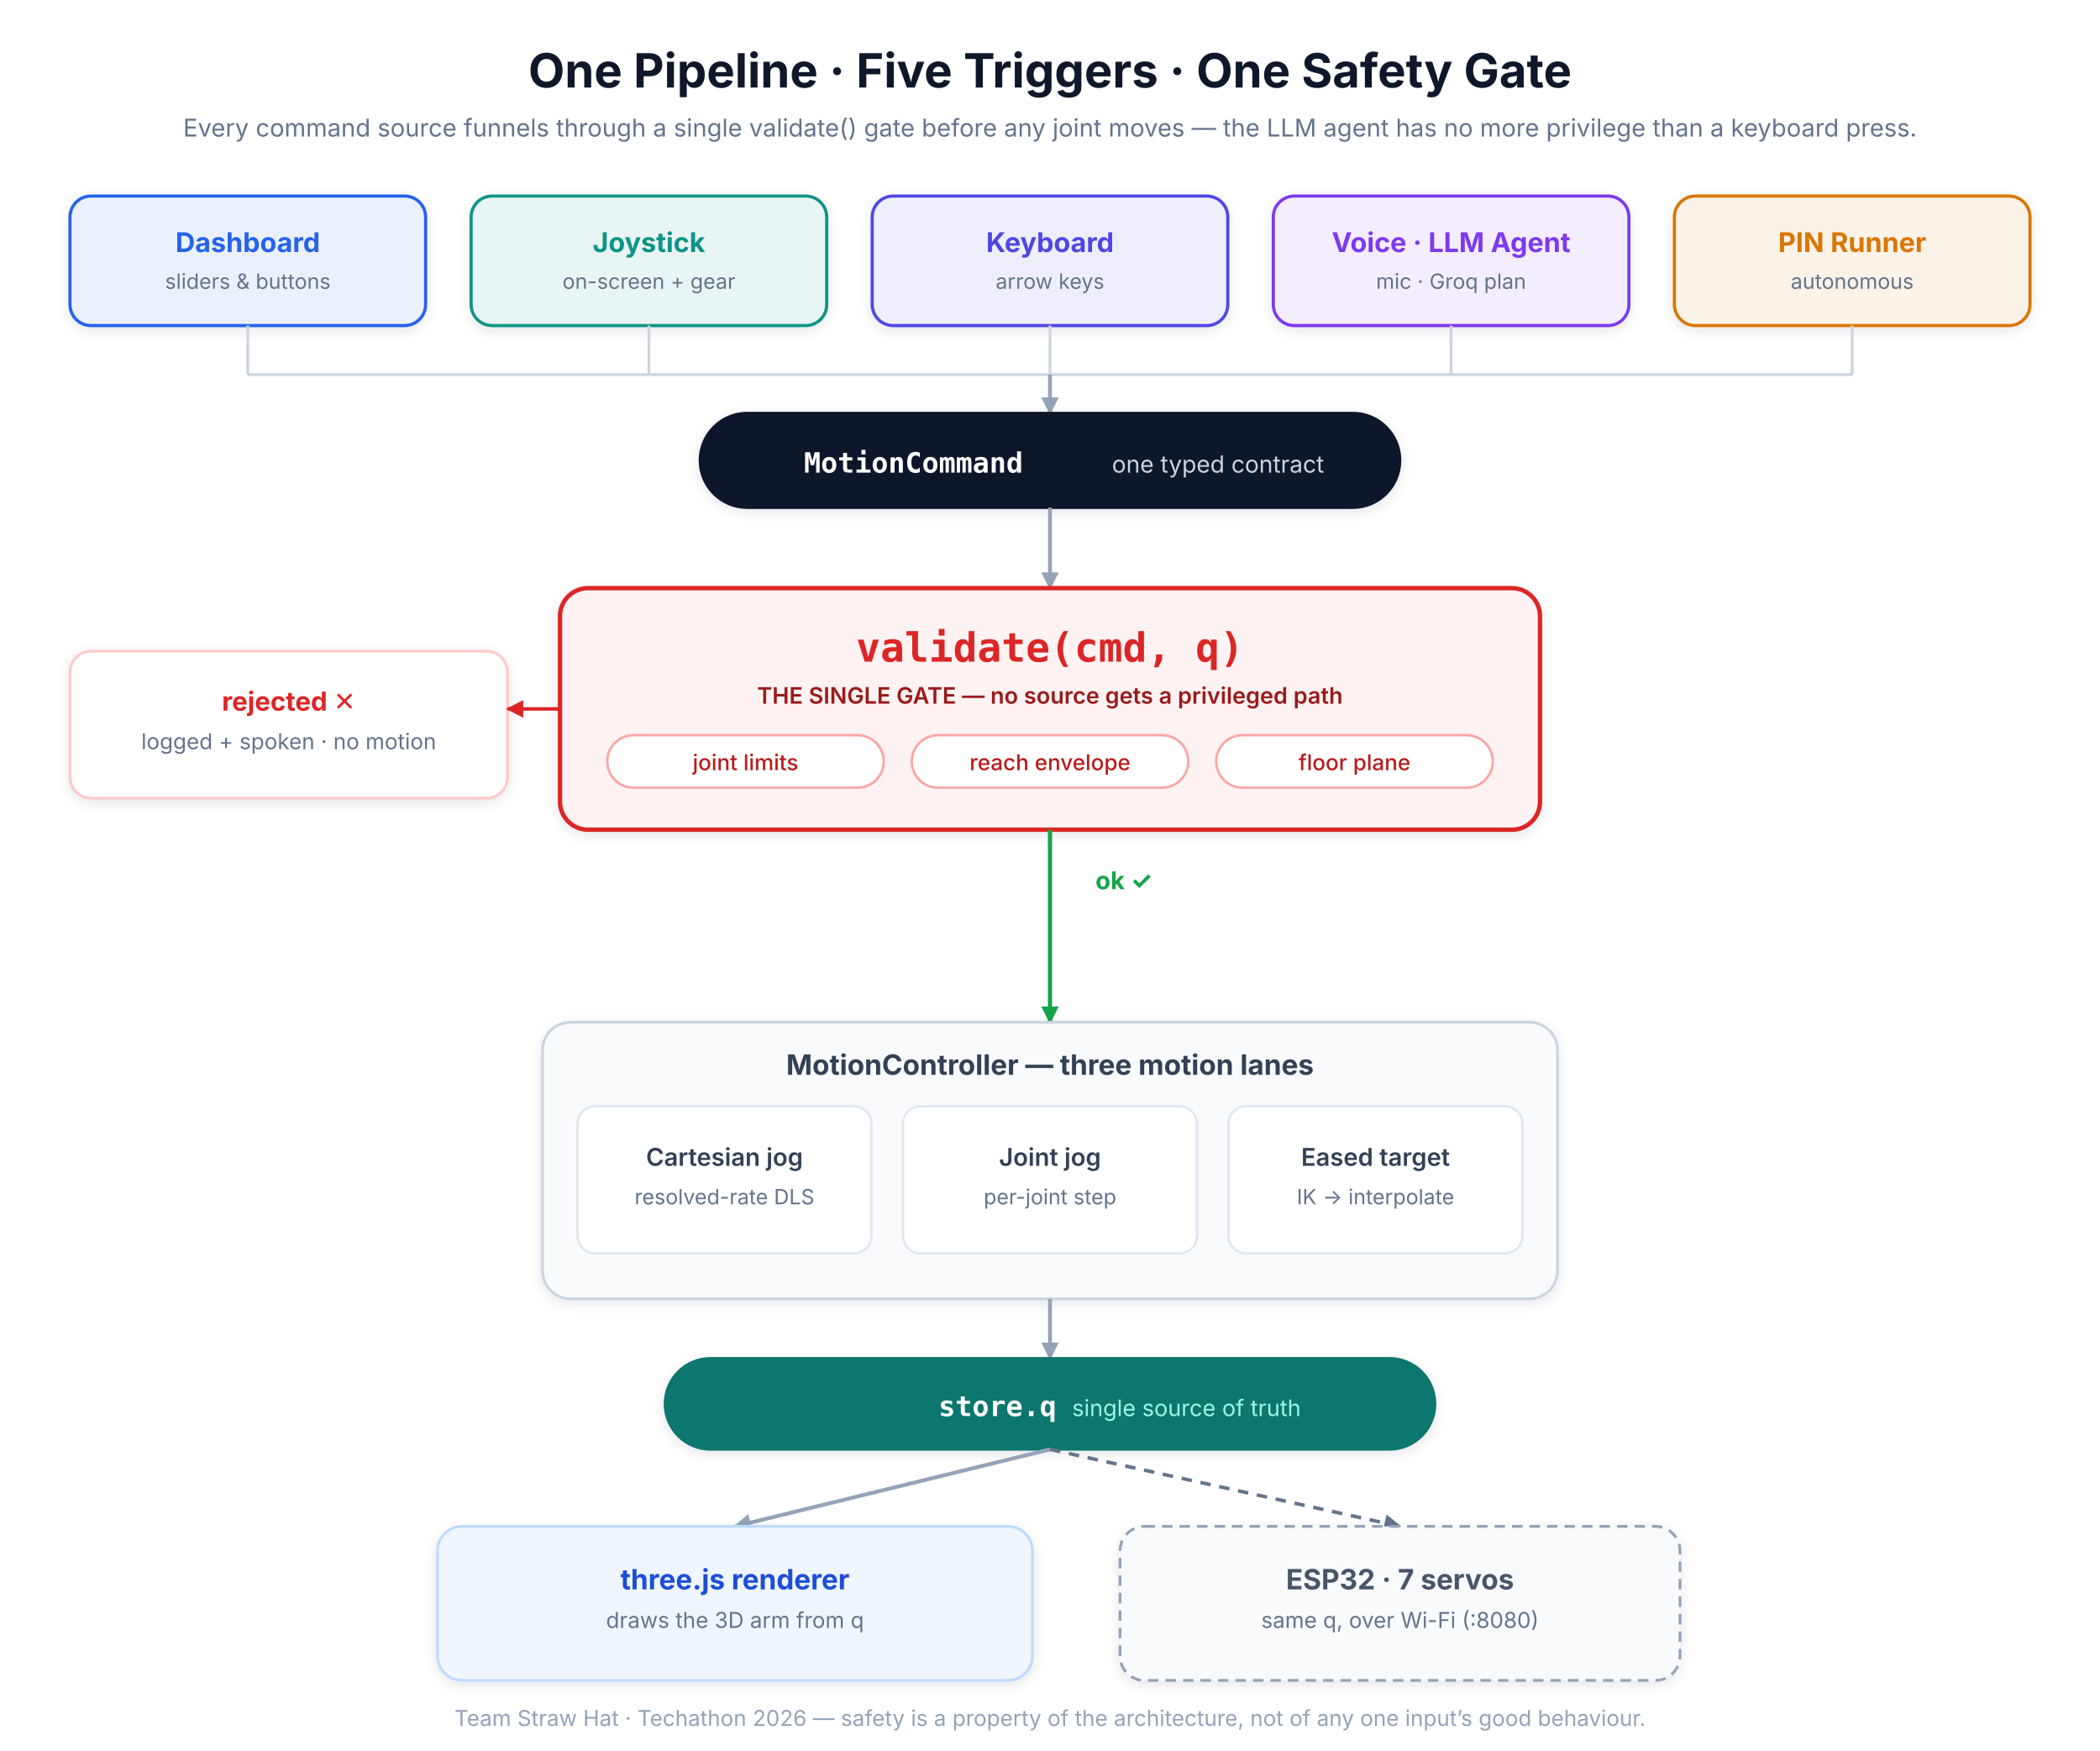
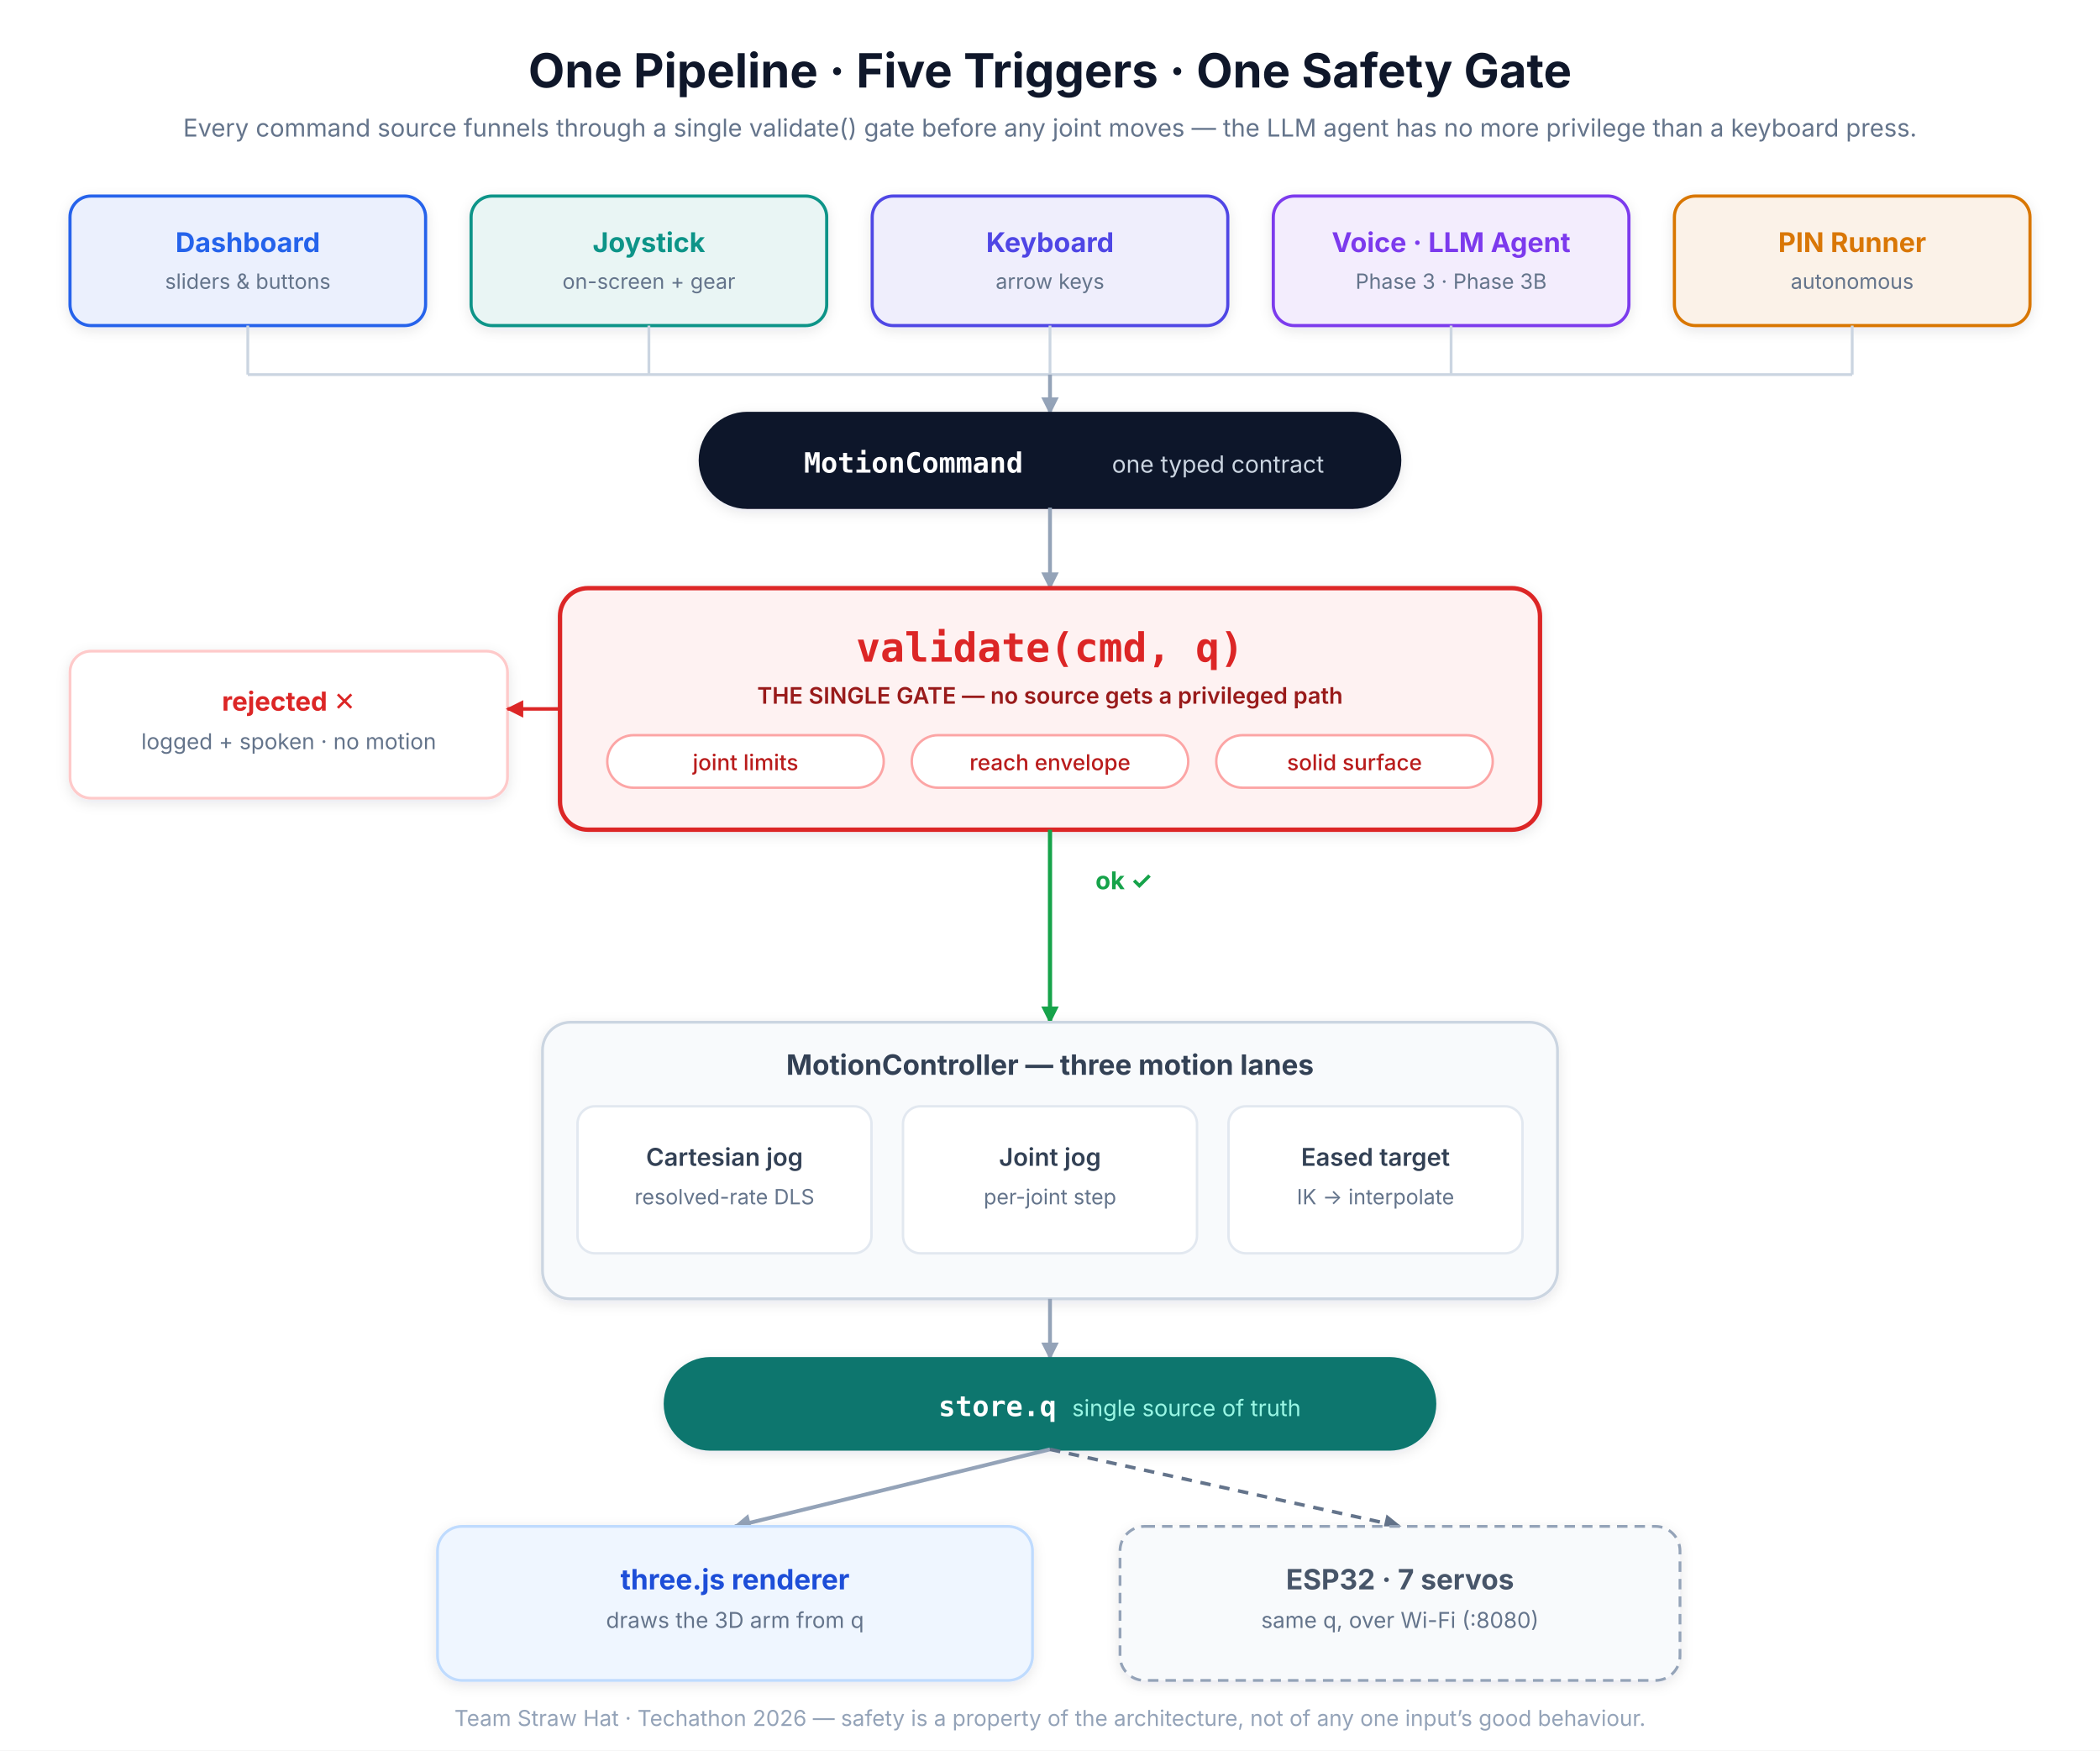
<svg xmlns="http://www.w3.org/2000/svg" viewBox="0 0 1200 1000" width="1200" height="1000">
  <defs>
    <filter id="sh" x="-25%" y="-25%" width="150%" height="150%">
      <feDropShadow dx="0" dy="2" stdDeviation="3.5" flood-color="#0f172a" flood-opacity="0.10" />
    </filter>
    <marker id="arr" markerUnits="userSpaceOnUse" markerWidth="13" markerHeight="13" refX="10" refY="6" orient="auto">
      <path d="M1,1 L11,6 L1,11 z" fill="#94a3b8" />
    </marker>
    <marker id="arrG" markerUnits="userSpaceOnUse" markerWidth="13" markerHeight="13" refX="10" refY="6" orient="auto">
      <path d="M1,1 L11,6 L1,11 z" fill="#16a34a" />
    </marker>
    <marker id="arrR" markerUnits="userSpaceOnUse" markerWidth="13" markerHeight="13" refX="10" refY="6" orient="auto">
      <path d="M1,1 L11,6 L1,11 z" fill="#dc2626" />
    </marker>
    <marker id="arrD" markerUnits="userSpaceOnUse" markerWidth="13" markerHeight="13" refX="10" refY="6" orient="auto">
      <path d="M1,1 L11,6 L1,11 z" fill="#64748b" />
    </marker>
  </defs>
  <rect x="0" y="0" width="1200" height="1000" fill="#ffffff" />
  <text x="600" y="50" font-family="'Inter','Segoe UI',system-ui,-apple-system,'Helvetica Neue',sans-serif" font-size="27" font-weight="700" fill="#0f172a" text-anchor="middle">One Pipeline · Five Triggers · One Safety Gate</text>
  <text x="600" y="78" font-family="'Inter','Segoe UI',system-ui,-apple-system,'Helvetica Neue',sans-serif" font-size="14" font-weight="400" fill="#64748b" text-anchor="middle">Every command source funnels through a single validate() gate before any joint moves — the LLM agent has no more privilege than a keyboard press.</text>
  <rect x="40" y="112" width="203.2" height="74" rx="12" ry="12" fill="#fff" stroke="#2563eb" stroke-width="1.8" filter="url(#sh)" />
  <rect x="40" y="112" width="203.2" height="74" rx="12" ry="12" fill="#2563eb" fill-opacity="0.09" />
  <text x="141.6" y="144" font-family="'Inter','Segoe UI',system-ui,-apple-system,'Helvetica Neue',sans-serif" font-size="15.5" font-weight="650" fill="#2563eb" text-anchor="middle">Dashboard</text>
  <text x="141.6" y="165" font-family="'Inter','Segoe UI',system-ui,-apple-system,'Helvetica Neue',sans-serif" font-size="12" font-weight="400" fill="#64748b" text-anchor="middle">sliders &amp; buttons</text>
  <rect x="269.2" y="112" width="203.2" height="74" rx="12" ry="12" fill="#fff" stroke="#0d9488" stroke-width="1.8" filter="url(#sh)" />
  <rect x="269.2" y="112" width="203.2" height="74" rx="12" ry="12" fill="#0d9488" fill-opacity="0.09" />
  <text x="370.8" y="144" font-family="'Inter','Segoe UI',system-ui,-apple-system,'Helvetica Neue',sans-serif" font-size="15.5" font-weight="650" fill="#0d9488" text-anchor="middle">Joystick</text>
  <text x="370.8" y="165" font-family="'Inter','Segoe UI',system-ui,-apple-system,'Helvetica Neue',sans-serif" font-size="12" font-weight="400" fill="#64748b" text-anchor="middle">on-screen + gear</text>
  <rect x="498.4" y="112" width="203.2" height="74" rx="12" ry="12" fill="#fff" stroke="#4f46e5" stroke-width="1.8" filter="url(#sh)" />
  <rect x="498.4" y="112" width="203.2" height="74" rx="12" ry="12" fill="#4f46e5" fill-opacity="0.09" />
  <text x="600" y="144" font-family="'Inter','Segoe UI',system-ui,-apple-system,'Helvetica Neue',sans-serif" font-size="15.5" font-weight="650" fill="#4f46e5" text-anchor="middle">Keyboard</text>
  <text x="600" y="165" font-family="'Inter','Segoe UI',system-ui,-apple-system,'Helvetica Neue',sans-serif" font-size="12" font-weight="400" fill="#64748b" text-anchor="middle">arrow keys</text>
  <rect x="727.6" y="112" width="203.2" height="74" rx="12" ry="12" fill="#fff" stroke="#7c3aed" stroke-width="1.8" filter="url(#sh)" />
  <rect x="727.6" y="112" width="203.2" height="74" rx="12" ry="12" fill="#7c3aed" fill-opacity="0.09" />
  <text x="829.2" y="144" font-family="'Inter','Segoe UI',system-ui,-apple-system,'Helvetica Neue',sans-serif" font-size="15.5" font-weight="650" fill="#7c3aed" text-anchor="middle">Voice · LLM Agent</text>
-   <text x="829.2" y="165" font-family="'Inter','Segoe UI',system-ui,-apple-system,'Helvetica Neue',sans-serif" font-size="12" font-weight="400" fill="#64748b" text-anchor="middle">mic · Groq plan</text>
+   <text x="829.2" y="165" font-family="'Inter','Segoe UI',system-ui,-apple-system,'Helvetica Neue',sans-serif" font-size="12" font-weight="400" fill="#64748b" text-anchor="middle">Phase 3 · Phase 3B</text>
  <rect x="956.8" y="112" width="203.2" height="74" rx="12" ry="12" fill="#fff" stroke="#d97706" stroke-width="1.8" filter="url(#sh)" />
  <rect x="956.8" y="112" width="203.2" height="74" rx="12" ry="12" fill="#d97706" fill-opacity="0.09" />
  <text x="1058.4" y="144" font-family="'Inter','Segoe UI',system-ui,-apple-system,'Helvetica Neue',sans-serif" font-size="15.5" font-weight="650" fill="#d97706" text-anchor="middle">PIN Runner</text>
  <text x="1058.4" y="165" font-family="'Inter','Segoe UI',system-ui,-apple-system,'Helvetica Neue',sans-serif" font-size="12" font-weight="400" fill="#64748b" text-anchor="middle">autonomous</text>
  <path d="M141.6,186 L141.6,214" fill="none" stroke="#cbd5e1" stroke-width="1.6" />
  <path d="M370.8,186 L370.8,214" fill="none" stroke="#cbd5e1" stroke-width="1.6" />
  <path d="M600,186 L600,214" fill="none" stroke="#cbd5e1" stroke-width="1.6" />
  <path d="M829.2,186 L829.2,214" fill="none" stroke="#cbd5e1" stroke-width="1.6" />
  <path d="M1058.4,186 L1058.4,214" fill="none" stroke="#cbd5e1" stroke-width="1.6" />
  <path d="M141.6,214 L1058.4,214" fill="none" stroke="#cbd5e1" stroke-width="1.6" />
  <path d="M600,214 L600,236" fill="none" stroke="#94a3b8" stroke-width="2.2" marker-end="url(#arr)" />
  <rect x="400" y="236" width="400" height="54" rx="27" ry="27" fill="#0f172a" stroke="#0f172a" stroke-width="1.5" filter="url(#sh)" />
  <text x="522" y="270" font-family="'SF Mono','JetBrains Mono','Menlo','Consolas',monospace" font-size="16" font-weight="700" fill="#fff" text-anchor="middle">MotionCommand</text>
  <text x="696" y="270" font-family="'Inter','Segoe UI',system-ui,-apple-system,'Helvetica Neue',sans-serif" font-size="13.5" font-weight="400" fill="#cbd5e1" text-anchor="middle">one typed contract</text>
  <path d="M600,290 L600,336" fill="none" stroke="#94a3b8" stroke-width="2.2" marker-end="url(#arr)" />
  <rect x="320" y="336" width="560" height="138" rx="16" ry="16" fill="#fef2f2" stroke="#dc2626" stroke-width="2.5" filter="url(#sh)" />
  <text x="600" y="378" font-family="'SF Mono','JetBrains Mono','Menlo','Consolas',monospace" font-size="23" font-weight="700" fill="#dc2626" text-anchor="middle">validate(cmd, q)</text>
  <text x="600" y="402" font-family="'Inter','Segoe UI',system-ui,-apple-system,'Helvetica Neue',sans-serif" font-size="13" font-weight="600" fill="#991b1b" text-anchor="middle">THE SINGLE GATE — no source gets a privileged path</text>
  <rect x="347" y="420" width="158" height="30" rx="15" ry="15" fill="#fff" stroke="#fca5a5" stroke-width="1.4" />
  <text x="426" y="440" font-family="'Inter','Segoe UI',system-ui,-apple-system,'Helvetica Neue',sans-serif" font-size="12.5" font-weight="500" fill="#b91c1c" text-anchor="middle">joint limits</text>
  <rect x="521" y="420" width="158" height="30" rx="15" ry="15" fill="#fff" stroke="#fca5a5" stroke-width="1.4" />
  <text x="600" y="440" font-family="'Inter','Segoe UI',system-ui,-apple-system,'Helvetica Neue',sans-serif" font-size="12.5" font-weight="500" fill="#b91c1c" text-anchor="middle">reach envelope</text>
  <rect x="695" y="420" width="158" height="30" rx="15" ry="15" fill="#fff" stroke="#fca5a5" stroke-width="1.4" />
-   <text x="774" y="440" font-family="'Inter','Segoe UI',system-ui,-apple-system,'Helvetica Neue',sans-serif" font-size="12.5" font-weight="500" fill="#b91c1c" text-anchor="middle">floor plane</text>
+   <text x="774" y="440" font-family="'Inter','Segoe UI',system-ui,-apple-system,'Helvetica Neue',sans-serif" font-size="12.5" font-weight="500" fill="#b91c1c" text-anchor="middle">solid surface</text>
  <rect x="40" y="372" width="250" height="84" rx="12" ry="12" fill="#fff" stroke="#fecaca" stroke-width="1.6" filter="url(#sh)" />
  <text x="165" y="406" font-family="'Inter','Segoe UI',system-ui,-apple-system,'Helvetica Neue',sans-serif" font-size="15" font-weight="650" fill="#dc2626" text-anchor="middle">rejected  ✕</text>
  <text x="165" y="428" font-family="'Inter','Segoe UI',system-ui,-apple-system,'Helvetica Neue',sans-serif" font-size="12.5" font-weight="400" fill="#64748b" text-anchor="middle">logged + spoken · no motion</text>
  <path d="M320,405 L290,405" fill="none" stroke="#dc2626" stroke-width="2" marker-end="url(#arrR)" />
  <path d="M600,474 L600,584" fill="none" stroke="#16a34a" stroke-width="2.4" marker-end="url(#arrG)" />
  <text x="626" y="508" font-family="'Inter','Segoe UI',system-ui,-apple-system,'Helvetica Neue',sans-serif" font-size="14" font-weight="650" fill="#16a34a" text-anchor="start">ok  ✓</text>
  <rect x="310" y="584" width="580" height="158" rx="16" ry="16" fill="#f8fafc" stroke="#cbd5e1" stroke-width="1.6" filter="url(#sh)" />
  <text x="600" y="614" font-family="'Inter','Segoe UI',system-ui,-apple-system,'Helvetica Neue',sans-serif" font-size="16" font-weight="650" fill="#334155" text-anchor="middle">MotionController — three motion lanes</text>
  <rect x="330" y="632" width="168" height="84" rx="10" ry="10" fill="#fff" stroke="#e2e8f0" stroke-width="1.4" />
  <text x="414" y="666" font-family="'Inter','Segoe UI',system-ui,-apple-system,'Helvetica Neue',sans-serif" font-size="14" font-weight="600" fill="#334155" text-anchor="middle">Cartesian jog</text>
  <text x="414" y="688" font-family="'Inter','Segoe UI',system-ui,-apple-system,'Helvetica Neue',sans-serif" font-size="12" font-weight="400" fill="#64748b" text-anchor="middle">resolved-rate DLS</text>
  <rect x="516" y="632" width="168" height="84" rx="10" ry="10" fill="#fff" stroke="#e2e8f0" stroke-width="1.4" />
  <text x="600" y="666" font-family="'Inter','Segoe UI',system-ui,-apple-system,'Helvetica Neue',sans-serif" font-size="14" font-weight="600" fill="#334155" text-anchor="middle">Joint jog</text>
  <text x="600" y="688" font-family="'Inter','Segoe UI',system-ui,-apple-system,'Helvetica Neue',sans-serif" font-size="12" font-weight="400" fill="#64748b" text-anchor="middle">per-joint step</text>
  <rect x="702" y="632" width="168" height="84" rx="10" ry="10" fill="#fff" stroke="#e2e8f0" stroke-width="1.4" />
  <text x="786" y="666" font-family="'Inter','Segoe UI',system-ui,-apple-system,'Helvetica Neue',sans-serif" font-size="14" font-weight="600" fill="#334155" text-anchor="middle">Eased target</text>
  <text x="786" y="688" font-family="'Inter','Segoe UI',system-ui,-apple-system,'Helvetica Neue',sans-serif" font-size="12" font-weight="400" fill="#64748b" text-anchor="middle">IK → interpolate</text>
  <path d="M600,742 L600,776" fill="none" stroke="#94a3b8" stroke-width="2.2" marker-end="url(#arr)" />
  <rect x="380" y="776" width="440" height="52" rx="26" ry="26" fill="#0f766e" stroke="#0f766e" stroke-width="1.5" filter="url(#sh)" />
  <text x="570" y="809" font-family="'SF Mono','JetBrains Mono','Menlo','Consolas',monospace" font-size="16" font-weight="700" fill="#fff" text-anchor="middle">store.q</text>
  <text x="678" y="809" font-family="'Inter','Segoe UI',system-ui,-apple-system,'Helvetica Neue',sans-serif" font-size="13" font-weight="400" fill="#99f6e4" text-anchor="middle">single source of truth</text>
  <path d="M600,828 L420,872" fill="none" stroke="#94a3b8" stroke-width="2.2" marker-end="url(#arr)" />
  <path d="M600,828 L800,872" fill="none" stroke="#64748b" stroke-width="2" stroke-dasharray="6 5" marker-end="url(#arrD)" />
  <rect x="250" y="872" width="340" height="88" rx="14" ry="14" fill="#eff6ff" stroke="#bfdbfe" stroke-width="1.6" filter="url(#sh)" />
  <text x="420" y="908" font-family="'Inter','Segoe UI',system-ui,-apple-system,'Helvetica Neue',sans-serif" font-size="16" font-weight="650" fill="#1d4ed8" text-anchor="middle">three.js renderer</text>
  <text x="420" y="930" font-family="'Inter','Segoe UI',system-ui,-apple-system,'Helvetica Neue',sans-serif" font-size="12.5" font-weight="400" fill="#64748b" text-anchor="middle">draws the 3D arm from q</text>
  <rect x="640" y="872" width="320" height="88" rx="14" ry="14" fill="#f8fafc" stroke="#94a3b8" stroke-width="1.6" stroke-dasharray="6 4" filter="url(#sh)" />
  <text x="800" y="908" font-family="'Inter','Segoe UI',system-ui,-apple-system,'Helvetica Neue',sans-serif" font-size="16" font-weight="650" fill="#475569" text-anchor="middle">ESP32 · 7 servos</text>
  <text x="800" y="930" font-family="'Inter','Segoe UI',system-ui,-apple-system,'Helvetica Neue',sans-serif" font-size="12.5" font-weight="400" fill="#64748b" text-anchor="middle">same q, over Wi-Fi (:8080)</text>
  <text x="600" y="986" font-family="'Inter','Segoe UI',system-ui,-apple-system,'Helvetica Neue',sans-serif" font-size="12.5" font-weight="400" fill="#94a3b8" text-anchor="middle">Team Straw Hat · Techathon 2026 — safety is a property of the architecture, not of any one input’s good behaviour.</text>
</svg>
